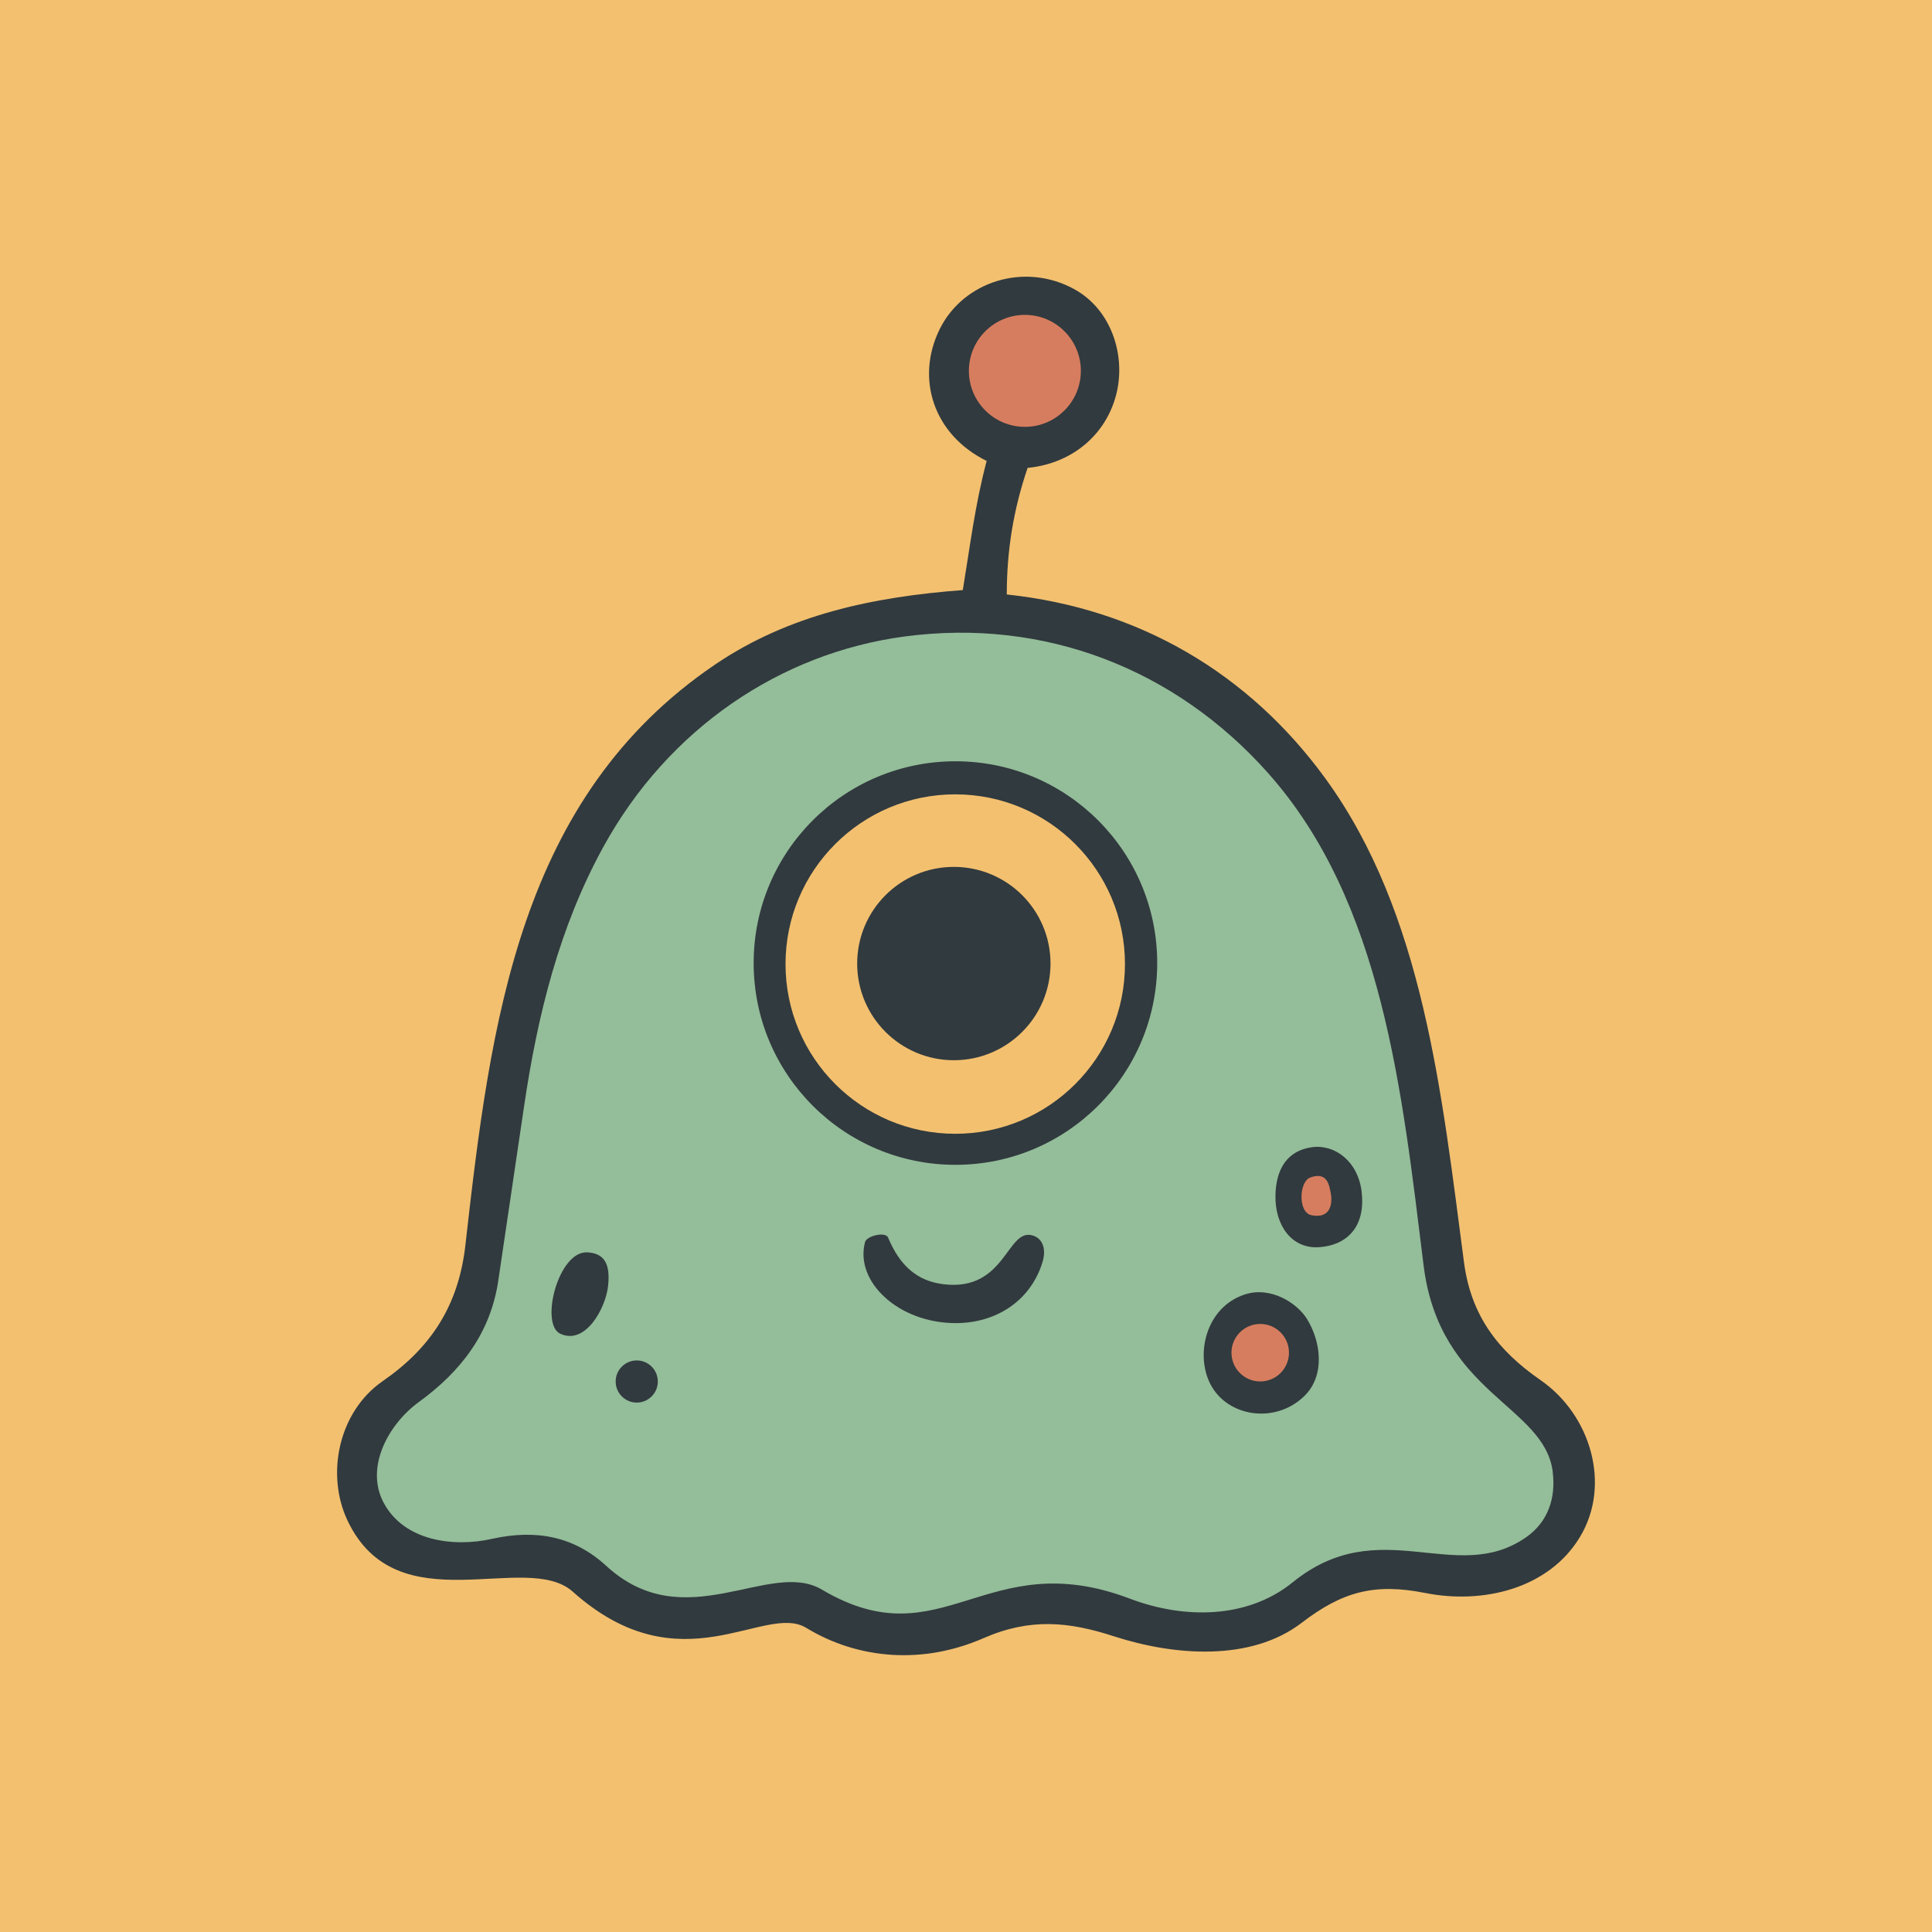
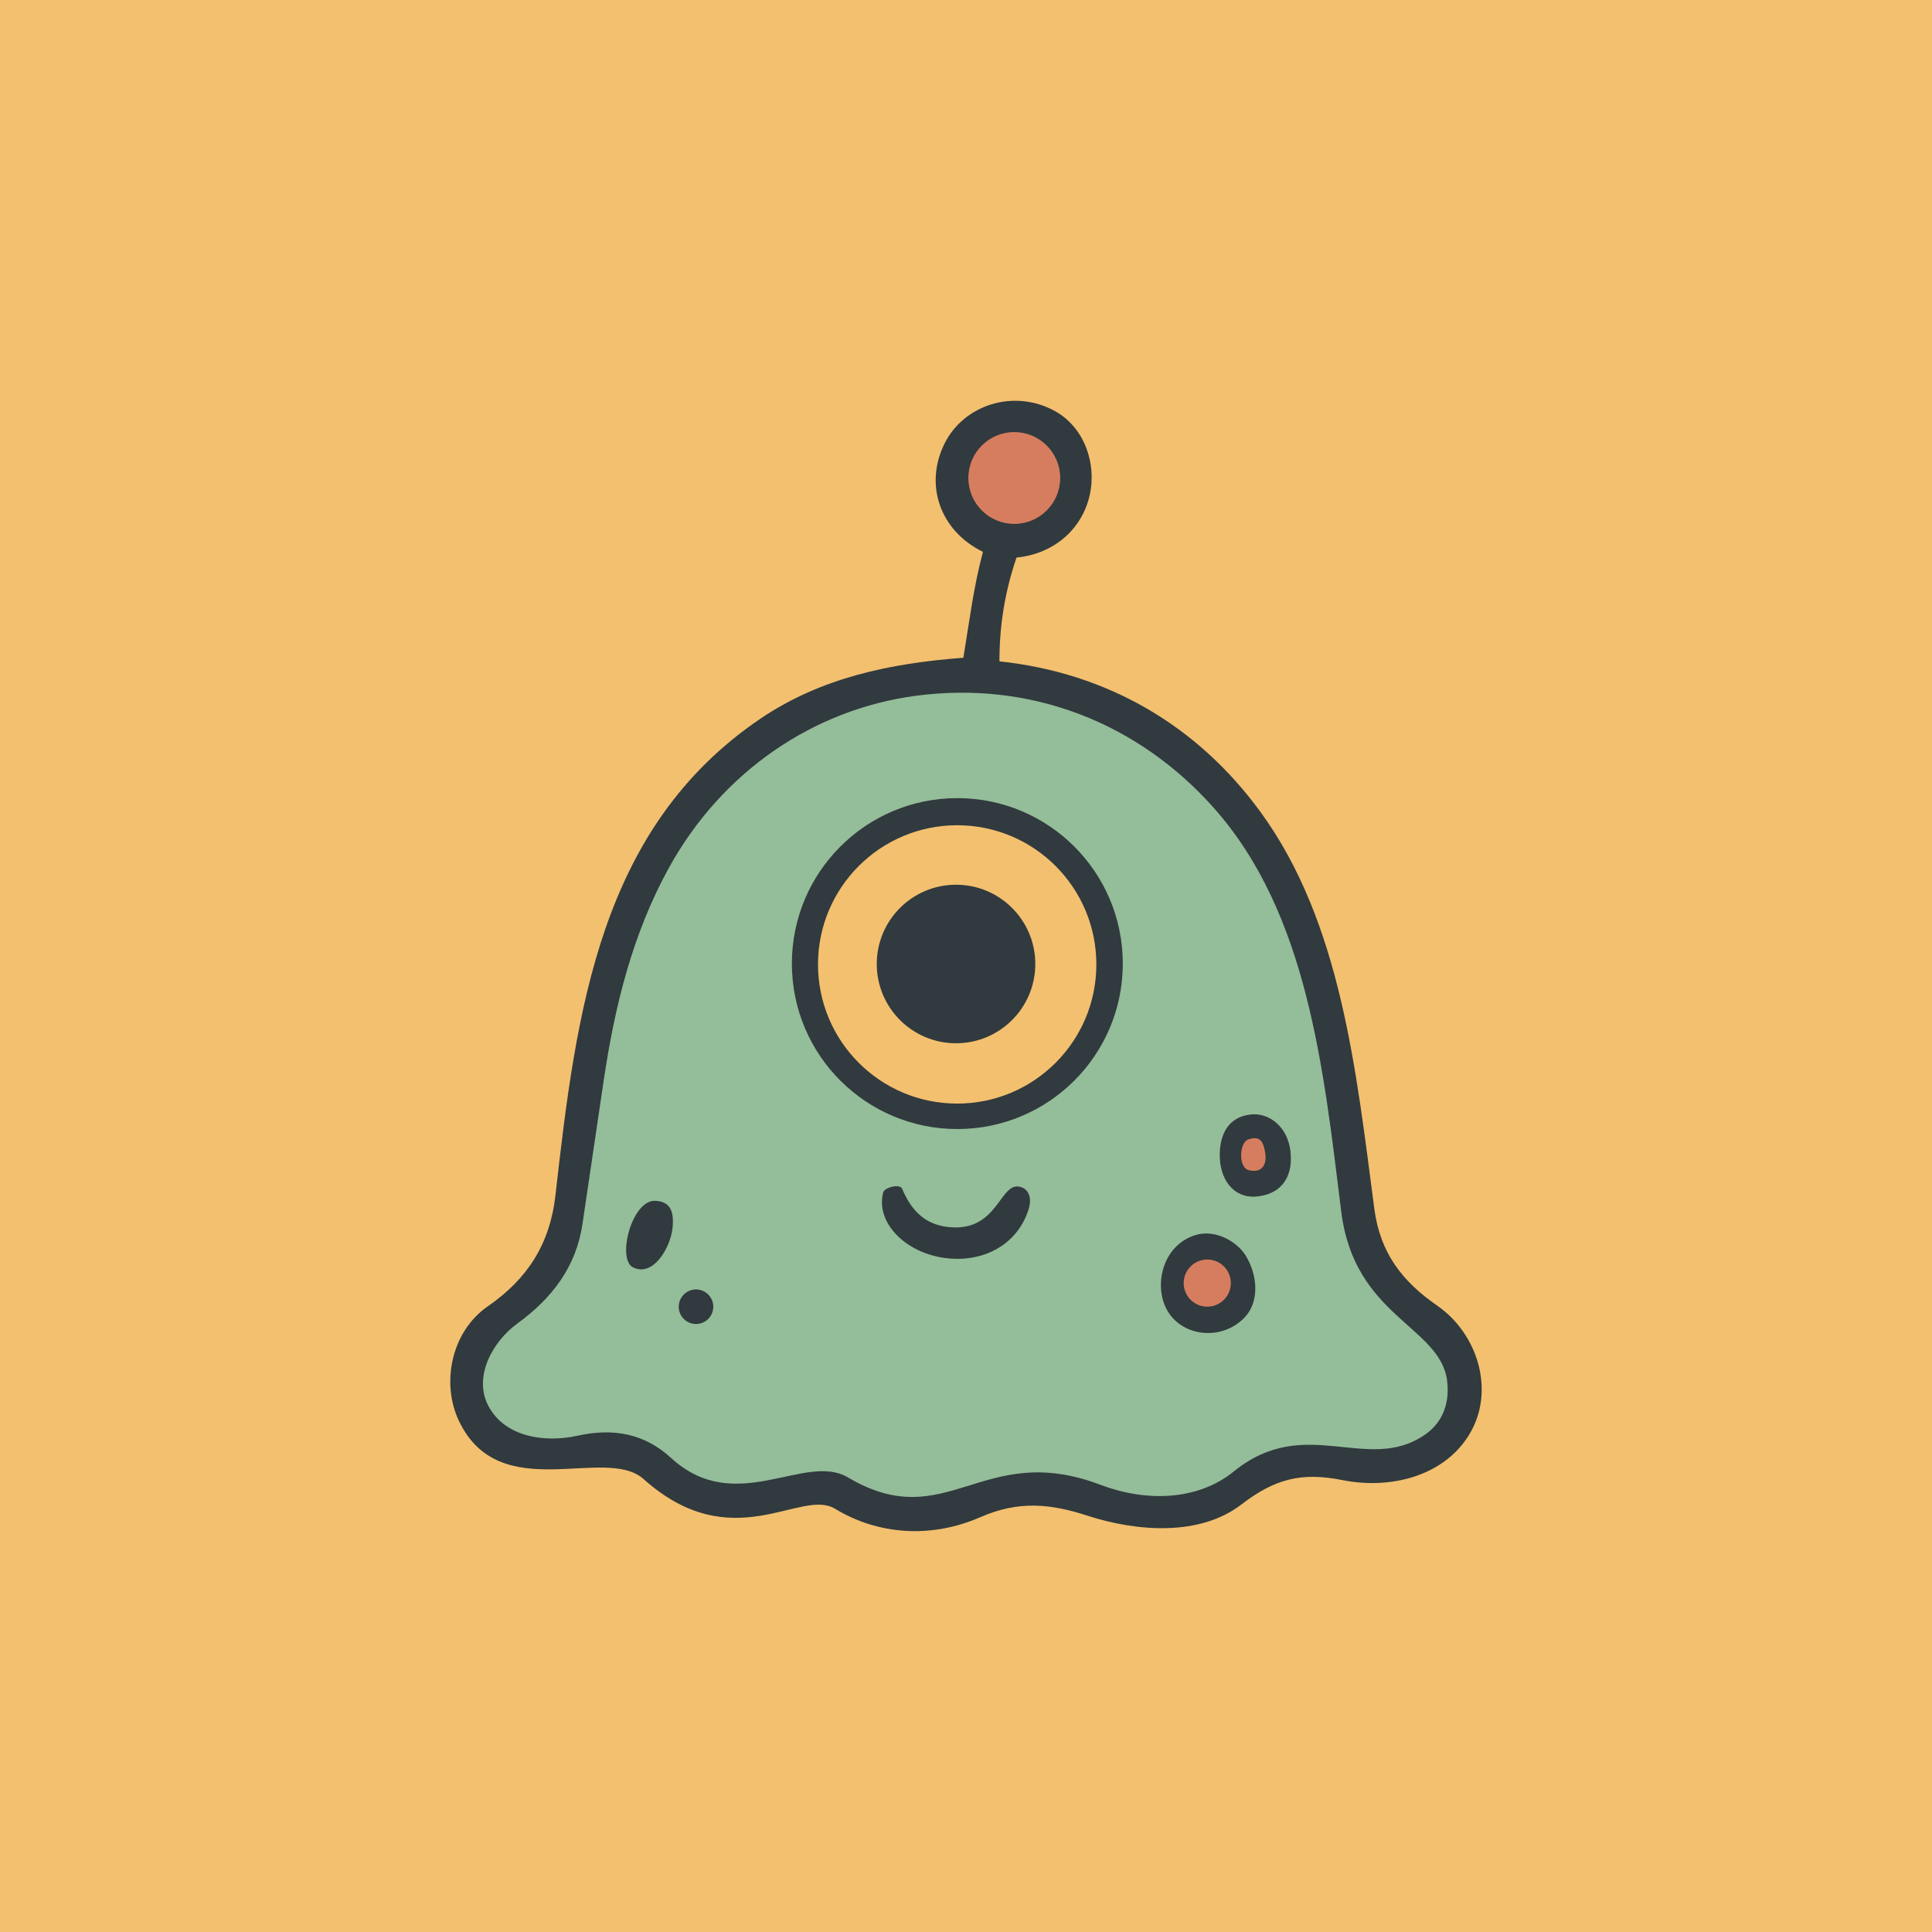
<svg xmlns="http://www.w3.org/2000/svg" id="Layer_2" viewBox="0 0 304.39 304.39">
  <defs>
    <style>.cls-1{fill:#94bd9a;}.cls-2{fill:#313a3e;}.cls-3{fill:#f3c070;}.cls-4{fill:#d77d5f;}</style>
  </defs>
  <g id="Layer_1-2">
    <rect class="cls-3" width="304.39" height="304.39" />
-     <path class="cls-2" d="M242.74,217.46c-6.73-4.66-10.97-10.13-12.09-18.61-3.5-26.54-6.37-54.99-21.87-76.25-12.05-16.53-29.33-26.73-50.16-28.94,0-7.09,1.09-13.49,3.28-19.94,7.41-.74,12.66-5.64,14.08-12.06,1.31-5.91-.95-12.9-6.69-16.08-7.87-4.35-17.51-1.23-21.22,6.24-3.87,7.79-1.01,16.68,7.38,20.8-1.85,7-2.57,13.16-3.76,20.35-14.09,1.06-27.4,3.84-39.03,11.73-30.91,20.97-35.35,56.22-39.34,91.5-1.07,9.48-5.43,16.15-13,21.38-7.11,4.92-8.96,14.86-5.56,22,7.84,16.52,28.12,4.61,35.49,11.2,17.06,15.24,30.19,1.69,36.77,5.69,8.32,5.06,18.51,5.74,27.92,1.63,7.34-3.21,13.42-2.62,20.59-.29,9.44,3.06,21.53,4.02,29.56-2.14,6.36-4.89,11.46-6.29,19.47-4.69,9.04,1.8,19.41-.64,24.35-8.8,5.01-8.28,1.67-19.29-6.17-24.72ZM150.28,180.69c-15.88,0-28.74-12.87-28.74-28.74s12.87-28.74,28.74-28.74,28.74,12.87,28.74,28.74-12.87,28.74-28.74,28.74Z" />
-     <path class="cls-1" d="M244.64,231.89c-1.34-10.52-17.84-12.25-20.35-32.53-3.4-27.42-6.42-57.24-24.5-77.56-14.59-16.4-35.21-24.46-57.27-21.52-19.52,2.6-37.2,14.46-47.47,33.16-6.92,12.61-10.34,26.39-12.48,40.84l-4.06,27.46c-1.22,8.27-5.85,14.3-12.52,19.15-4.78,3.48-8.52,10.27-5.55,15.86,3.22,6.05,10.99,7.06,17.08,5.7,6.98-1.56,12.98-.36,18,4.26,12.41,11.4,25.72-1.16,33.98,3.74,19.04,11.27,25.76-7.21,48.51,1.42,8.53,3.24,18.53,3.21,25.65-2.57,13.74-11.15,25.65.61,36.74-7.07,3.62-2.51,4.73-6.38,4.23-10.34ZM150.28,180.69c-15.88,0-28.74-12.87-28.74-28.74s12.87-28.74,28.74-28.74,28.74,12.87,28.74,28.74-12.87,28.74-28.74,28.74Z" />
-     <circle class="cls-4" cx="161.47" cy="58.43" r="8.82" />
-     <path class="cls-2" d="M148.48,202.31c10.11,1.35,10.11-9.15,14.37-7.61,1.44.52,2.04,2.14,1.37,4.25-1.97,6.22-7.5,9.48-13.54,9.51-9.09.04-16.06-6.54-14.39-12.77.26-.98,3.22-1.69,3.63-.71,1.88,4.52,4.63,6.8,8.56,7.33Z" />
-     <path class="cls-2" d="M95.8,202.63c-.4,3.58-3.62,9.36-7.55,7.49-3.21-1.52-.3-13.09,4.31-12.81,2.4.15,3.67,1.49,3.24,5.32Z" />
-     <circle class="cls-2" cx="100.32" cy="217.66" r="3.32" />
-     <path class="cls-2" d="M205.49,219.96c-4.59,4.45-12.11,3.28-14.78-1.87-2.44-4.7-.71-12.13,5.39-14.14,4.06-1.34,8.24,1.32,9.8,3.83,2.24,3.59,2.91,8.97-.41,12.18Z" />
-     <circle class="cls-4" cx="198.55" cy="213.12" r="4.53" />
-     <path class="cls-2" d="M214.53,187.82c.65,5.58-2.45,8.42-6.75,8.68s-6.89-3.46-6.83-8.07c.05-4.25,1.87-7.17,5.79-7.69,3.55-.47,7.23,2.2,7.8,7.08Z" />
-     <path class="cls-4" d="M206.59,191.45c-2.11-.44-1.93-5.29-.16-5.93,2.69-.98,2.98,1.21,3.22,2.39.35,1.72-.02,4.18-3.06,3.54Z" />
-     <path class="cls-2" d="M150.53,119.94c-17.56,0-31.79,14.23-31.79,31.79s14.23,31.79,31.79,31.79,31.79-14.23,31.79-31.79-14.23-31.79-31.79-31.79ZM150.5,178.63c-14.77,0-26.74-11.97-26.74-26.74s11.97-26.74,26.74-26.74,26.74,11.97,26.74,26.74-11.97,26.74-26.74,26.74Z" />
-     <circle class="cls-2" cx="150.28" cy="151.81" r="15.23" />
+     <g data-inset="character" transform="translate(152.195,152.195) scale(0.82) translate(-152.195,-152.195)">
+       <path class="cls-2" d="M242.74,217.46c-6.73-4.66-10.97-10.13-12.09-18.61-3.5-26.54-6.37-54.99-21.87-76.25-12.05-16.53-29.33-26.73-50.16-28.94,0-7.09,1.09-13.49,3.28-19.94,7.41-.74,12.66-5.64,14.08-12.06,1.31-5.91-.95-12.9-6.69-16.08-7.87-4.35-17.51-1.23-21.22,6.24-3.87,7.79-1.01,16.68,7.38,20.8-1.85,7-2.57,13.16-3.76,20.35-14.09,1.06-27.4,3.84-39.03,11.73-30.91,20.97-35.35,56.22-39.34,91.5-1.07,9.48-5.43,16.15-13,21.38-7.11,4.92-8.96,14.86-5.56,22,7.84,16.52,28.12,4.61,35.49,11.2,17.06,15.24,30.19,1.69,36.77,5.69,8.32,5.06,18.51,5.74,27.92,1.63,7.34-3.21,13.42-2.62,20.59-.29,9.44,3.06,21.53,4.02,29.56-2.14,6.36-4.89,11.46-6.29,19.47-4.69,9.04,1.8,19.41-.64,24.35-8.8,5.01-8.28,1.67-19.29-6.17-24.72ZM150.28,180.69c-15.88,0-28.74-12.87-28.74-28.74s12.87-28.74,28.74-28.74,28.74,12.87,28.74,28.74-12.87,28.74-28.74,28.74Z" />
+       <path class="cls-1" d="M244.64,231.89c-1.34-10.52-17.84-12.25-20.35-32.53-3.4-27.42-6.42-57.24-24.5-77.56-14.59-16.4-35.21-24.46-57.27-21.52-19.52,2.6-37.2,14.46-47.47,33.16-6.92,12.61-10.34,26.39-12.48,40.84l-4.06,27.46c-1.22,8.27-5.85,14.3-12.52,19.15-4.78,3.48-8.52,10.27-5.55,15.86,3.22,6.05,10.99,7.06,17.08,5.7,6.98-1.56,12.98-.36,18,4.26,12.41,11.4,25.72-1.16,33.98,3.74,19.04,11.27,25.76-7.21,48.51,1.42,8.53,3.24,18.53,3.21,25.65-2.57,13.74-11.15,25.65.61,36.74-7.07,3.62-2.51,4.73-6.38,4.23-10.34ZM150.28,180.69c-15.88,0-28.74-12.87-28.74-28.74s12.87-28.74,28.74-28.74,28.74,12.87,28.74,28.74-12.87,28.74-28.74,28.74Z" />
+       <circle class="cls-4" cx="161.47" cy="58.43" r="8.82" />
+       <path class="cls-2" d="M148.48,202.31c10.11,1.35,10.11-9.15,14.37-7.61,1.44.52,2.04,2.14,1.37,4.25-1.97,6.22-7.5,9.48-13.54,9.51-9.09.04-16.06-6.54-14.39-12.77.26-.98,3.22-1.69,3.63-.71,1.88,4.52,4.63,6.8,8.56,7.33Z" />
+       <path class="cls-2" d="M95.8,202.63c-.4,3.58-3.62,9.36-7.55,7.49-3.21-1.52-.3-13.09,4.31-12.81,2.4.15,3.67,1.49,3.24,5.32Z" />
+       <circle class="cls-2" cx="100.32" cy="217.66" r="3.32" />
+       <path class="cls-2" d="M205.49,219.96c-4.59,4.45-12.11,3.28-14.78-1.87-2.44-4.7-.71-12.13,5.39-14.14,4.06-1.34,8.24,1.32,9.8,3.83,2.24,3.59,2.91,8.97-.41,12.18Z" />
+       <circle class="cls-4" cx="198.55" cy="213.12" r="4.53" />
+       <path class="cls-2" d="M214.53,187.82c.65,5.58-2.45,8.42-6.75,8.68s-6.89-3.46-6.83-8.07c.05-4.25,1.87-7.17,5.79-7.69,3.55-.47,7.23,2.2,7.8,7.08Z" />
+       <path class="cls-4" d="M206.59,191.45c-2.11-.44-1.93-5.29-.16-5.93,2.69-.98,2.98,1.21,3.22,2.39.35,1.72-.02,4.18-3.06,3.54Z" />
+       <path class="cls-2" d="M150.53,119.94c-17.56,0-31.79,14.23-31.79,31.79s14.23,31.79,31.79,31.79,31.79-14.23,31.79-31.79-14.23-31.79-31.79-31.79ZM150.5,178.63c-14.77,0-26.74-11.97-26.74-26.74s11.97-26.74,26.74-26.74,26.74,11.97,26.74,26.74-11.97,26.74-26.74,26.74Z" />
+       <circle class="cls-2" cx="150.28" cy="151.81" r="15.23" />
+     </g>
  </g>
</svg>
